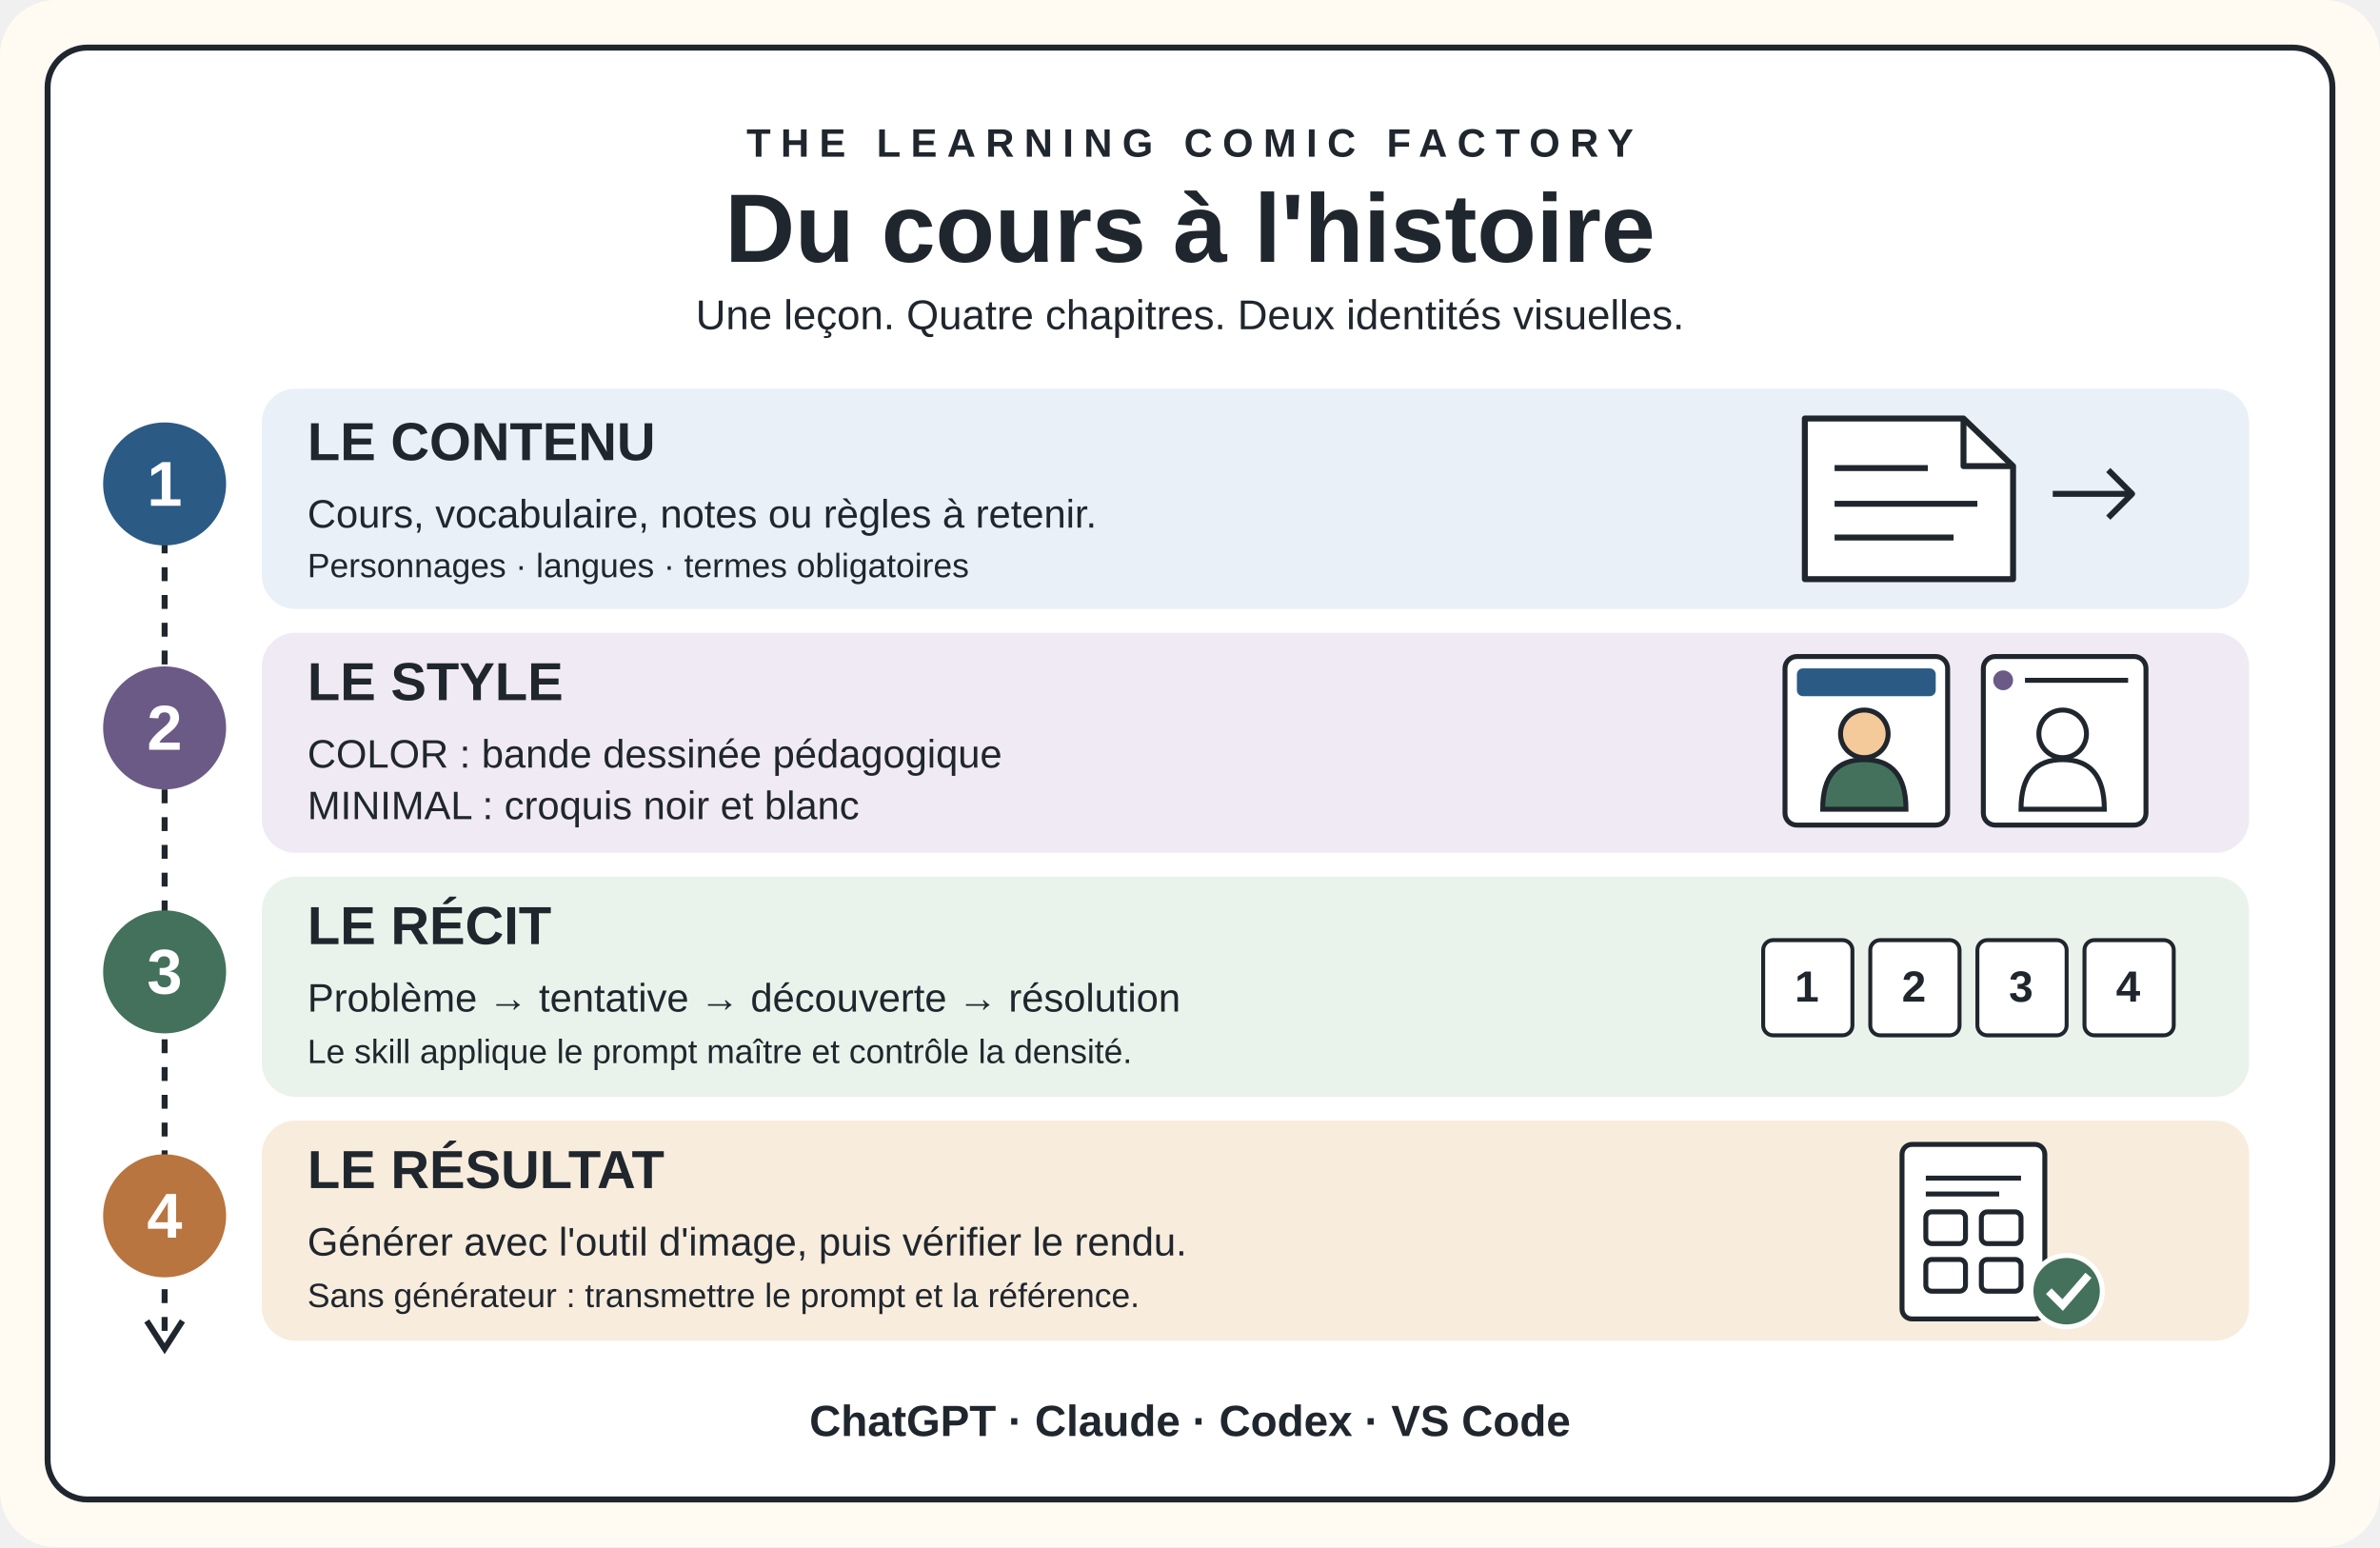
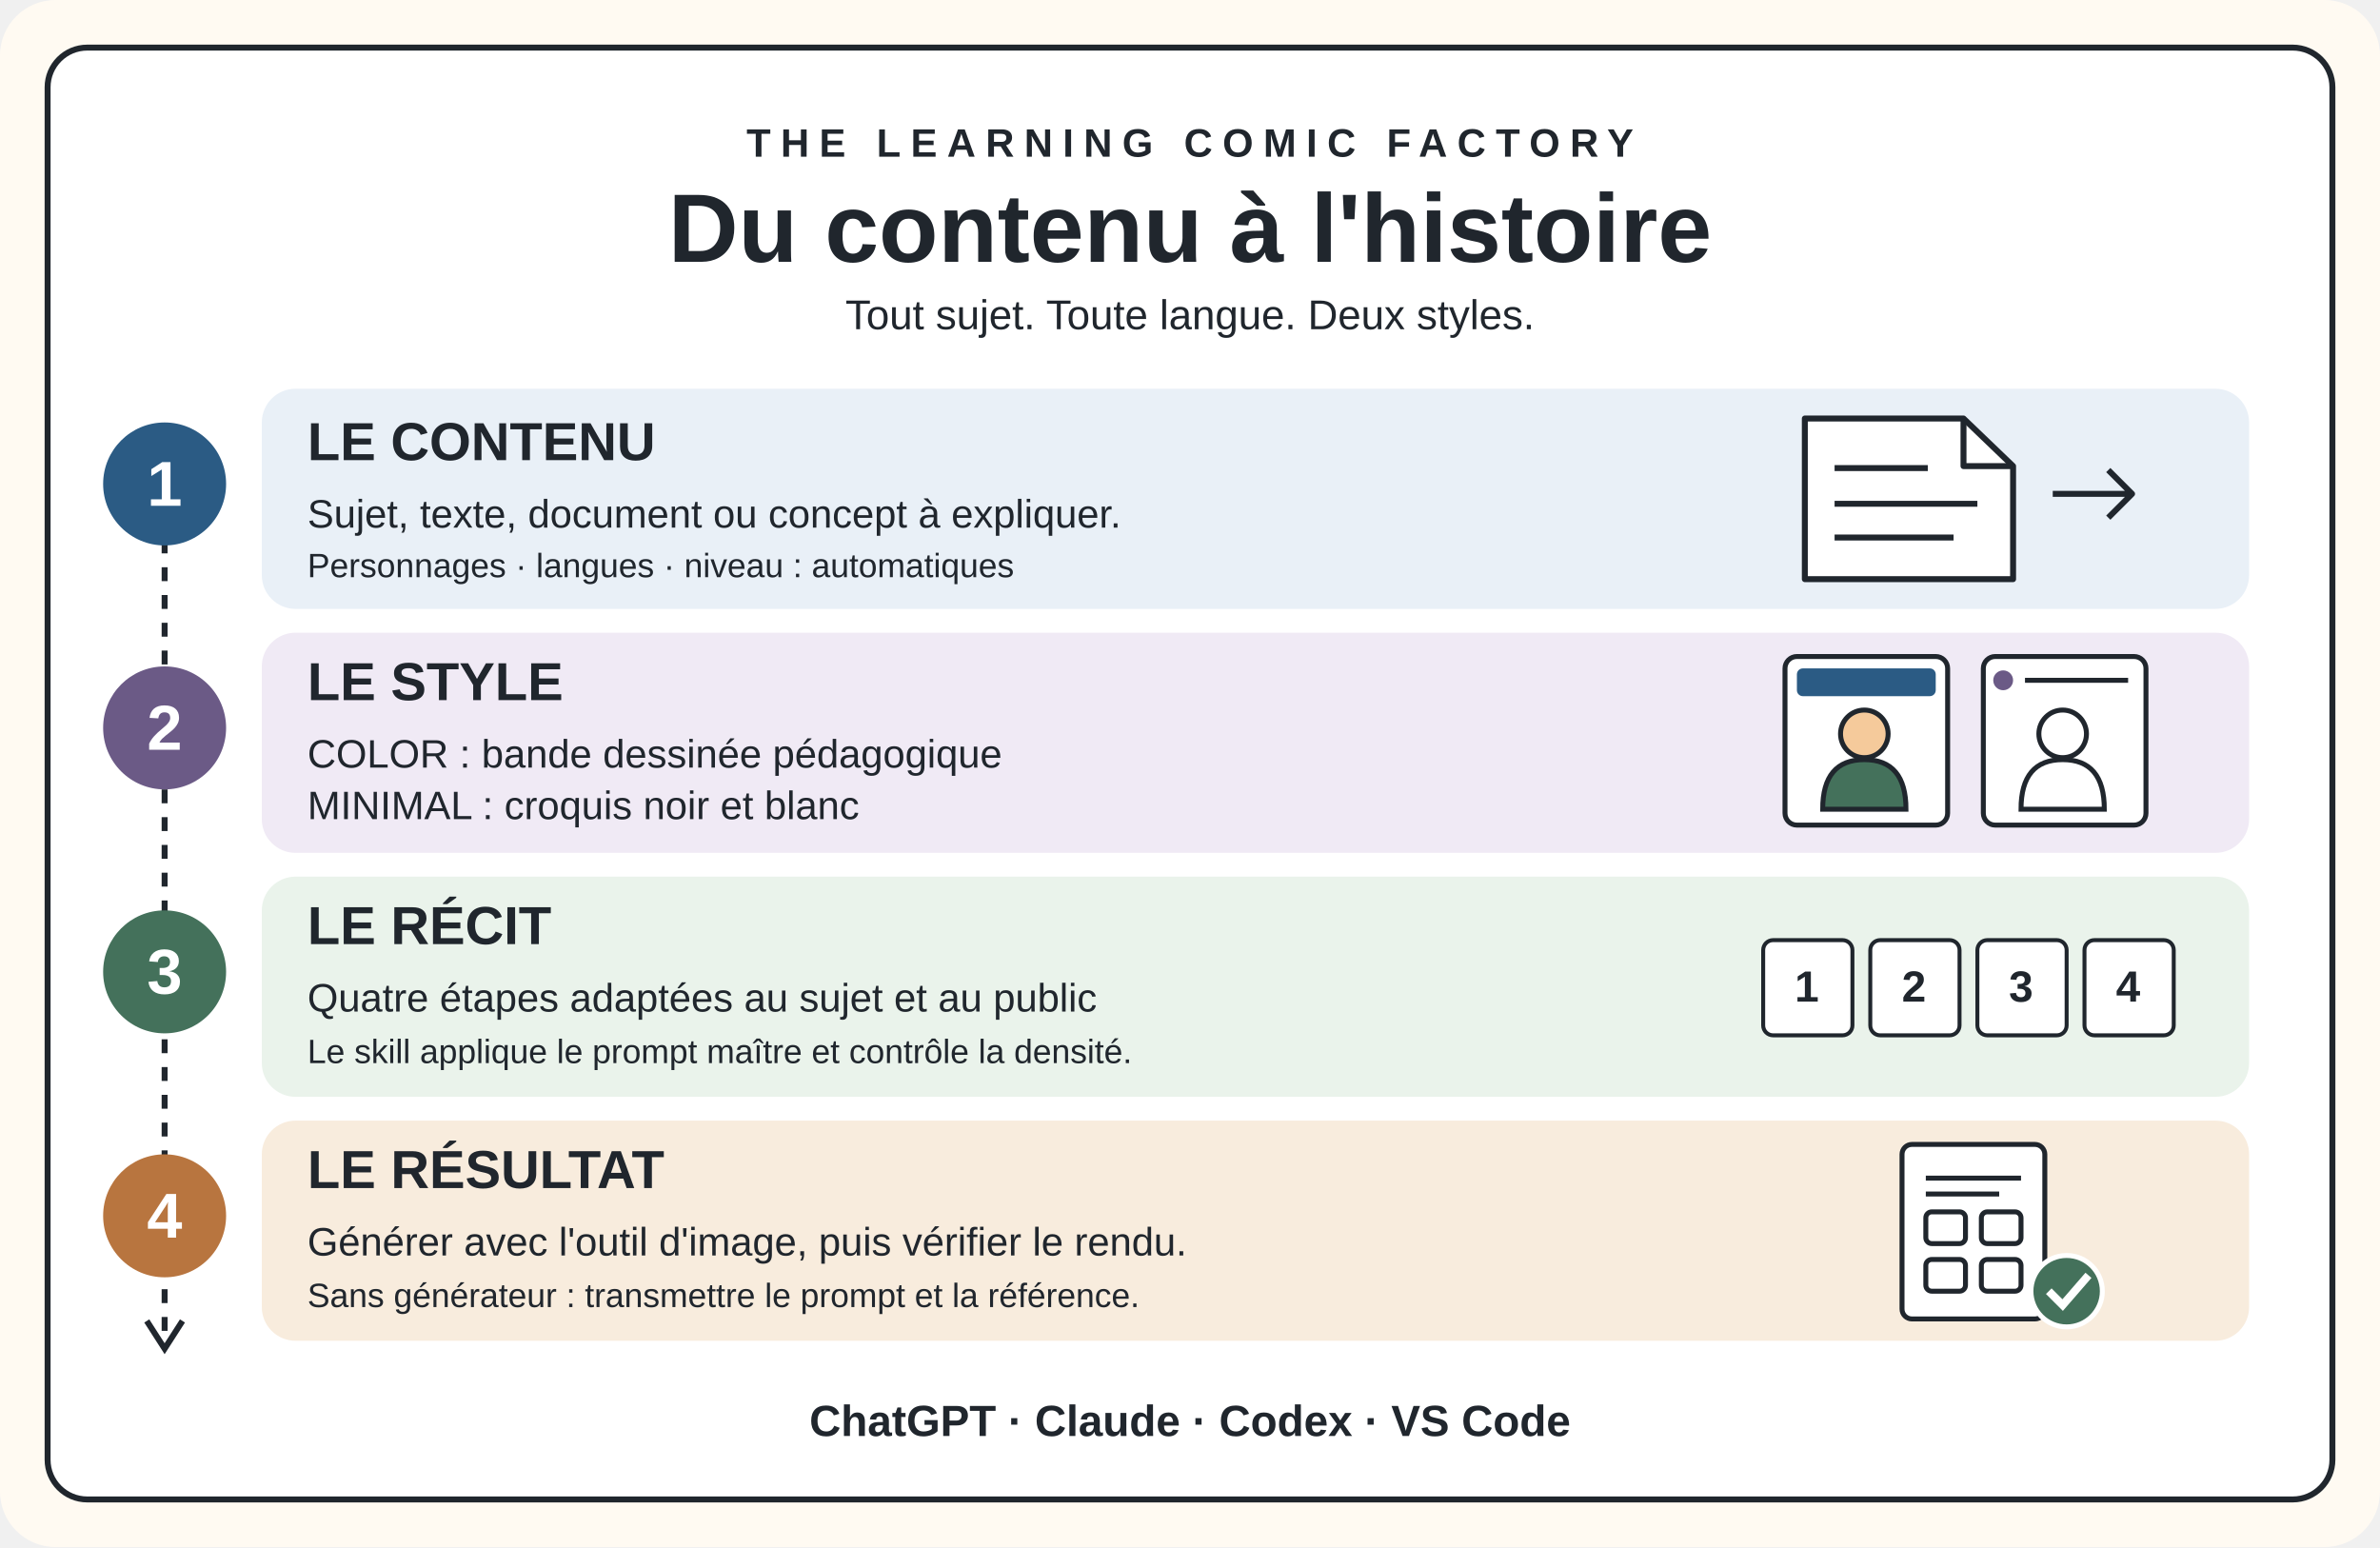
<svg xmlns="http://www.w3.org/2000/svg" viewBox="0 0 1200 780" width="1200" height="780" role="img" aria-labelledby="title desc">
  <rect width="1200" height="780" rx="28" fill="#fffaf2" />
  <rect x="24" y="24" width="1152" height="732" rx="20" fill="#fff" stroke="#20262d" stroke-width="3" />
  <g font-family="Arial,Helvetica,sans-serif" fill="#20262d">
    <text x="600" y="79" font-size="20" font-weight="bold" text-anchor="middle" letter-spacing="5">THE LEARNING COMIC FACTORY</text>
-     <text x="600" y="132" font-size="49" font-weight="900" text-anchor="middle">Du cours à l'histoire</text>
-     <text x="600" y="166" font-size="21" text-anchor="middle">Une leçon. Quatre chapitres. Deux identités visuelles.</text>
+     <text x="600" y="132" font-size="49" font-weight="900" text-anchor="middle">Du contenu à l'histoire</text>
+     <text x="600" y="166" font-size="21" text-anchor="middle">Tout sujet. Toute langue. Deux styles.</text>
    <path d="M83 244V672" stroke="#20262d" stroke-width="3" stroke-dasharray="7 7" />
    <path d="M74 666L83 680L92 666" fill="none" stroke="#20262d" stroke-width="3" />
    <g transform="translate(50 196)">
      <circle cx="33" cy="48" r="31" fill="#2B5B84" />
      <text x="33" y="59" font-size="32" font-weight="bold" text-anchor="middle" fill="white">1</text>
      <rect x="82" y="0" width="1002" height="111" rx="17" fill="#e9f0f7" />
      <text x="105" y="36" font-size="27" font-weight="bold">LE CONTENU</text>
-       <text x="105" y="70" font-size="20">Cours, vocabulaire, notes ou règles à retenir.</text>
-       <text x="105" y="95" font-size="17">Personnages · langues · termes obligatoires</text>
+       <text x="105" y="70" font-size="20">Sujet, texte, document ou concept à expliquer.</text>
+       <text x="105" y="95" font-size="17">Personnages · langues · niveau : automatiques</text>
      <g transform="translate(860 15)" stroke="#20262d" stroke-width="3" stroke-linejoin="round">
        <path d="M0 0H80L105 24V81H0Z" fill="#fff" />
        <path d="M80 0V24H105M15 25H62M15 43H87M15 60H75" fill="none" />
        <path d="M125 38H165M153 26L165 38L153 50" fill="none" />
      </g>
    </g>
    <g transform="translate(50 319)">
      <circle cx="33" cy="48" r="31" fill="#6B5A86" />
      <text x="33" y="59" font-size="32" font-weight="bold" text-anchor="middle" fill="white">2</text>
      <rect x="82" width="1002" height="111" rx="17" fill="#f0eaf5" />
      <text x="105" y="34" font-size="27" font-weight="bold">LE STYLE</text>
      <text x="105" y="68" font-size="20">COLOR : bande dessinée pédagogique</text>
      <text x="105" y="94" font-size="20">MINIMAL : croquis noir et blanc</text>
      <g transform="translate(850 12)" stroke="#20262d" stroke-width="2.5">
        <rect width="82" height="85" rx="6" fill="#fff" />
        <rect x="6" y="6" width="70" height="14" rx="3" fill="#2B5B84" stroke="none" />
        <circle cx="40" cy="39" r="12" fill="#f5ca9b" />
        <path d="M19 77Q19 52 40 52Q61 52 61 77Z" fill="#44715B" />
        <rect x="100" width="82" height="85" rx="6" fill="#fff" />
        <circle cx="110" cy="12" r="5" fill="#6B5A86" stroke="none" />
        <path d="M121 12H173" fill="none" />
        <circle cx="140" cy="39" r="12" fill="white" />
        <path d="M119 77Q119 52 140 52Q161 52 161 77Z" fill="white" />
      </g>
    </g>
    <g transform="translate(50 442)">
      <circle cx="33" cy="48" r="31" fill="#44715B" />
      <text x="33" y="59" font-size="32" font-weight="bold" text-anchor="middle" fill="white">3</text>
      <rect x="82" width="1002" height="111" rx="17" fill="#eaf3eb" />
      <text x="105" y="34" font-size="27" font-weight="bold">LE RÉCIT</text>
-       <text x="105" y="68" font-size="20">Problème → tentative → découverte → résolution</text>
+       <text x="105" y="68" font-size="20">Quatre étapes adaptées au sujet et au public</text>
      <text x="105" y="94" font-size="17">Le skill applique le prompt maître et contrôle la densité.</text>
      <g transform="translate(839 32)" stroke="#20262d" stroke-width="2">
        <rect width="45" height="48" rx="5" fill="#fff" />
        <rect x="54" width="45" height="48" rx="5" fill="#fff" />
        <rect x="108" width="45" height="48" rx="5" fill="#fff" />
        <rect x="162" width="45" height="48" rx="5" fill="#fff" />
        <g fill="#20262d" stroke="none" font-size="22" font-weight="bold" text-anchor="middle">
          <text x="22" y="31">1</text>
          <text x="76" y="31">2</text>
          <text x="130" y="31">3</text>
          <text x="184" y="31">4</text>
        </g>
      </g>
    </g>
    <g transform="translate(50 565)">
      <circle cx="33" cy="48" r="31" fill="#B8753F" />
      <text x="33" y="59" font-size="32" font-weight="bold" text-anchor="middle" fill="white">4</text>
      <rect x="82" width="1002" height="111" rx="17" fill="#f8ecdd" />
      <text x="105" y="34" font-size="27" font-weight="bold">LE RÉSULTAT</text>
      <text x="105" y="68" font-size="20">Générer avec l'outil d'image, puis vérifier le rendu.</text>
      <text x="105" y="94" font-size="17">Sans générateur : transmettre le prompt et la référence.</text>
      <g transform="translate(909 12)" stroke="#20262d" stroke-width="2.5">
        <rect width="72" height="88" rx="5" fill="white" />
        <path d="M12 17H60M12 25H49" fill="none" />
        <g fill="#fff">
          <rect x="12" y="34" width="20" height="16" rx="3" />
          <rect x="40" y="34" width="20" height="16" rx="3" />
          <rect x="12" y="58" width="20" height="16" rx="3" />
          <rect x="40" y="58" width="20" height="16" rx="3" />
        </g>
        <circle cx="83" cy="74" r="18" fill="#44715B" stroke="white" />
        <path d="M74 74L81 81L94 66" fill="none" stroke="white" stroke-width="4" />
      </g>
    </g>
    <text x="600" y="724" text-anchor="middle" font-size="22" font-weight="bold">ChatGPT · Claude · Codex · VS Code</text>
  </g>
</svg>
